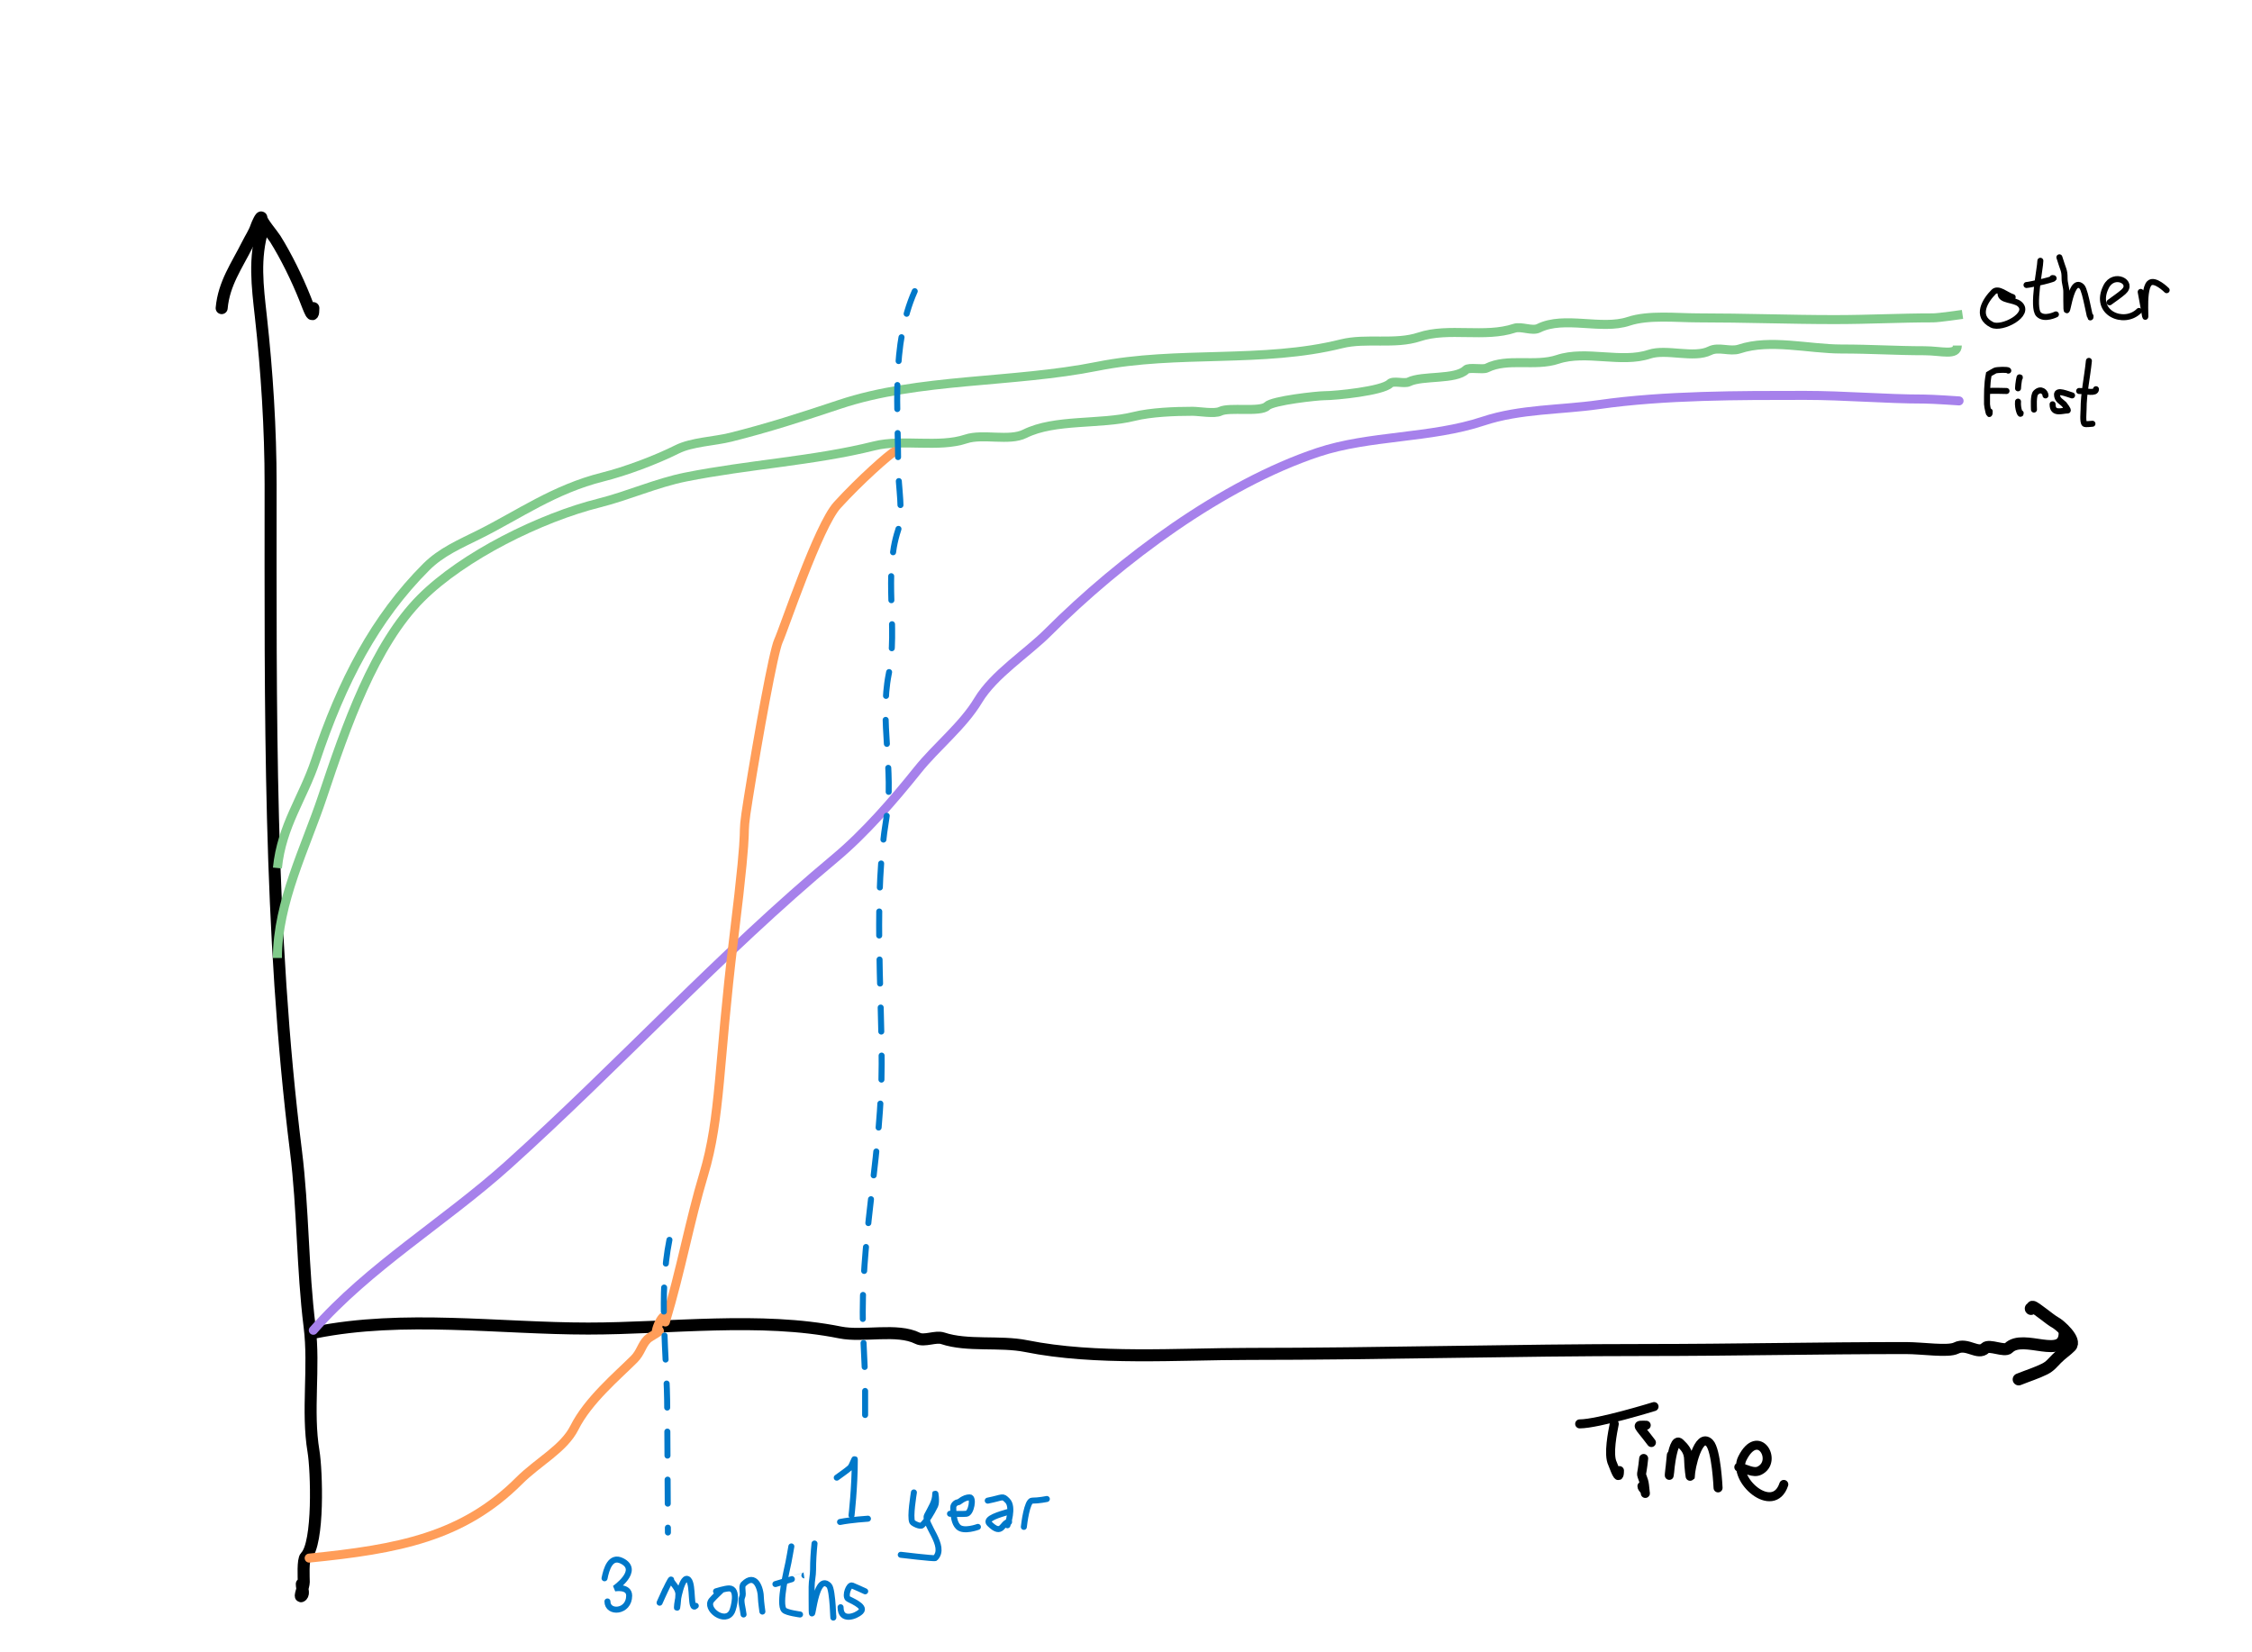
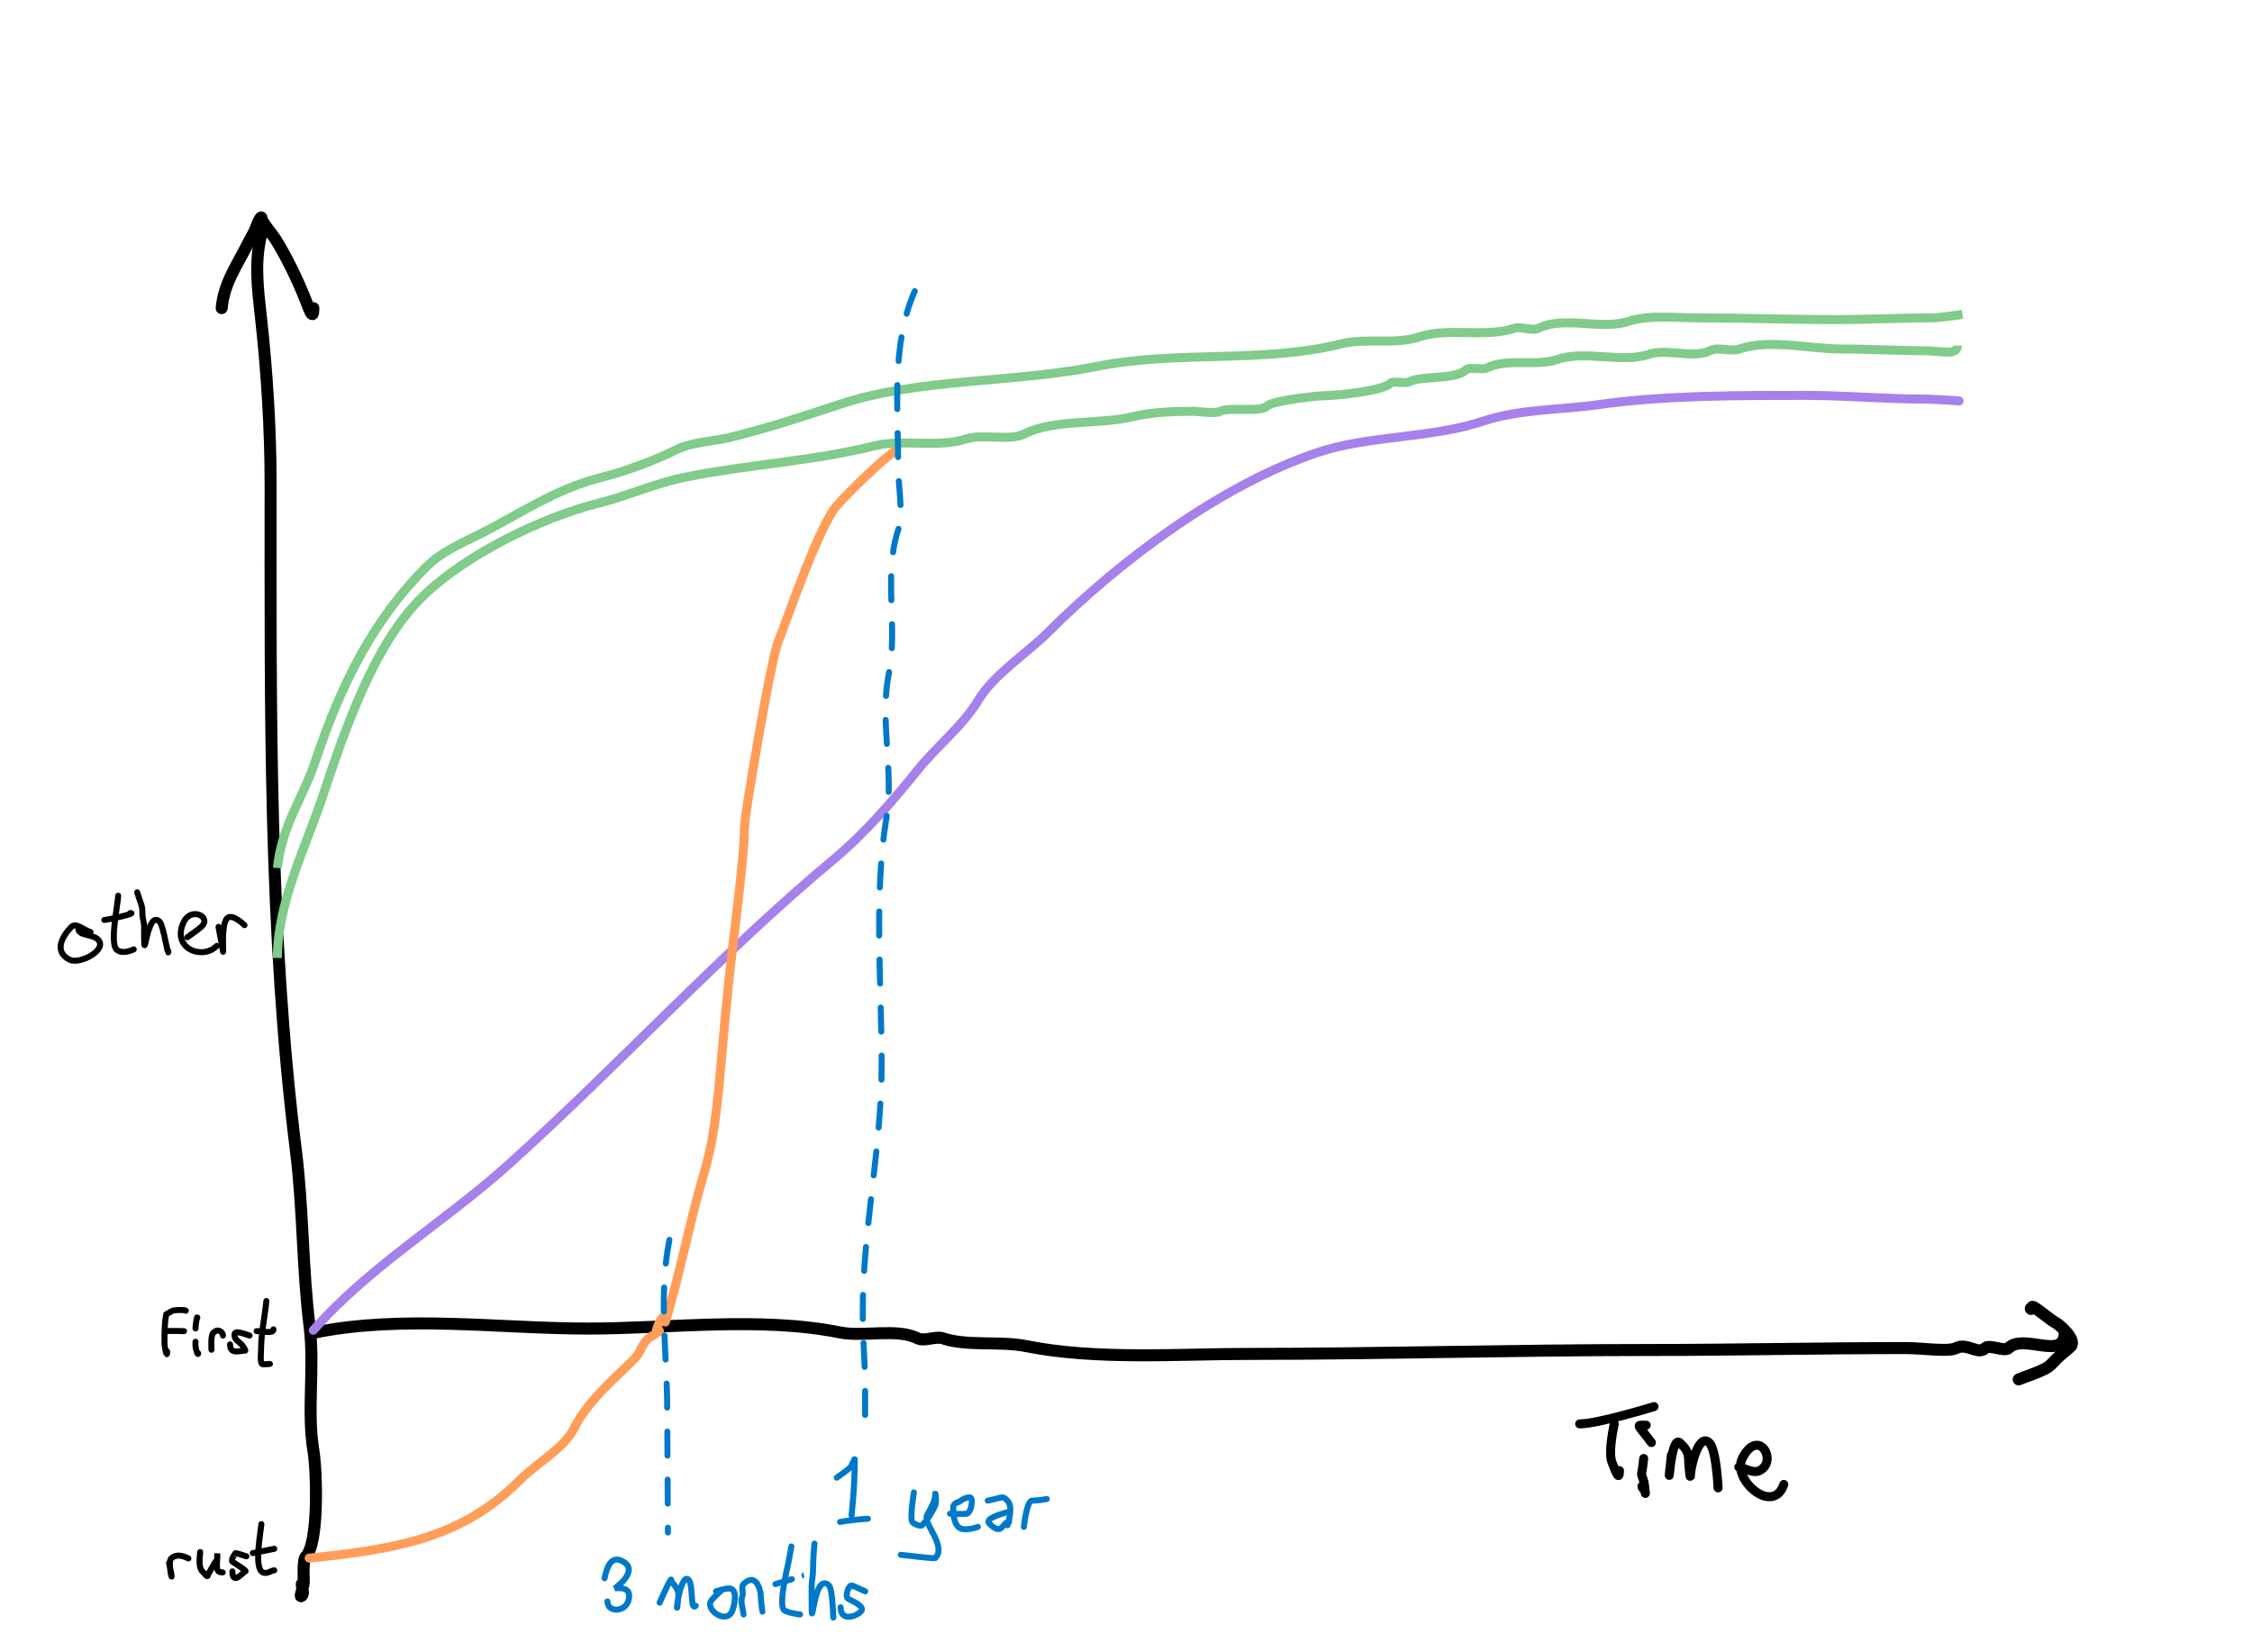
<svg xmlns="http://www.w3.org/2000/svg" xmlns:ns1="https://boxy-svg.com" viewBox="0 0 750 550" width="750px" height="550px">
  <defs>
    <ns1:export>
      <ns1:file format="svg" path="skill_time_graph.svg" />
    </ns1:export>
  </defs>
  <g>
    <path style="stroke: rgb(0, 0, 0); fill: none; stroke-width: 4px; stroke-linecap: round; stroke-linejoin: round;" d="M 73.824 102.619 C 74.574 94.365 78.841 88.551 82.466 81.302 C 83.456 79.321 84.692 77.505 85.347 75.54 C 85.701 74.478 87.075 71.54 87.075 72.66 C 87.075 73.813 90.819 78.189 91.684 79.573 C 95.311 85.376 98.931 92.794 101.478 99.162 C 103.091 103.195 104.359 107.158 104.359 102.619">
      </path>
    <path style="stroke: rgb(0, 0, 0); fill: none; stroke-width: 4px; stroke-linecap: round; stroke-linejoin: round;" d="M 104.922 443.777 C 134.333 437.857 166.213 442.478 195.909 442.478 C 222.999 442.478 253.191 438.422 279.795 443.777 C 287.464 445.32 298.769 442.284 305.608 445.725 C 307.835 446.846 311.613 444.926 313.996 445.725 C 322.166 448.466 332.985 446.56 341.744 448.323 C 365.005 453.005 392.38 450.921 415.952 450.921 C 459.432 450.921 504.271 449.622 548.237 449.622 C 576.904 449.622 605.54 448.973 634.706 448.973 C 640.357 448.973 648.786 450.33 651.483 448.973 C 655.174 447.115 658.76 451.391 661.163 448.973 C 662.453 447.674 667.616 450.272 668.907 448.973 C 673.913 443.933 687.62 453.411 687.62 443.777">
      </path>
    <path style="stroke: rgb(0, 0, 0); fill: none; stroke-width: 4px; stroke-linecap: round; stroke-linejoin: round;" d="M 87.525 76.187 C 84.561 86.066 85.744 95.226 86.876 105.412 C 88.903 123.66 90.123 142.877 90.123 161.265 C 90.123 235.441 89.428 310.274 98.566 383.378 C 100.988 402.756 100.692 422.468 103.112 441.829 C 104.821 455.503 102.151 469.833 104.411 483.394 C 105.46 489.688 106.27 514.007 101.813 518.464 C 100.804 519.473 101.164 525.483 101.164 526.907 C 101.164 528.438 99.432 532.536 100.514 531.453 C 101.355 530.612 100.514 529.1 100.514 527.556">
      </path>
    <path style="stroke: rgb(0, 0, 0); fill: none; stroke-width: 4px; stroke-linecap: round; stroke-linejoin: round;" d="M 672.297 459.41 C 675.369 458.181 678.365 457.24 680.939 455.954 C 682.794 455.026 683.592 453.876 684.971 452.497 C 686.729 450.739 688.094 449.951 689.581 448.464 C 691.771 446.273 685.855 441.128 684.395 440.398 C 682.899 439.65 677.743 435.213 676.906 435.213 C 676.778 435.213 676.33 436.375 676.33 435.789">
      </path>
  </g>
  <g transform="matrix(1, 0, 0, 1, -15.55558, -120.9879)">
    <path style="stroke: rgb(0, 0, 0); fill: none; stroke-width: 3px; stroke-linecap: round; transform-origin: 59.708px 282.559px 0px;" d="M 43.288 273.73 C 41.191 273.101 38.909 271.023 36.95 272.002 C 34.289 273.333 29.977 278.28 32.918 281.22 C 35.646 283.949 40.918 285.188 43.288 287.558 C 43.729 287.999 45.375 292.96 44.44 293.895 C 39.42 298.915 30.613 296.42 30.613 289.862" transform="matrix(0.258819, -0.965926, 0.965926, 0.258819, 0, 0)" />
    <path style="stroke: rgb(0, 0, 0); fill: none; stroke-width: 3px; stroke-linecap: round; transform-origin: 59.708px 282.559px 0px;" d="M 51.354 273.154 C 49.567 279.706 50.201 282.586 50.201 288.71 C 50.201 290.472 50.056 291.876 50.778 293.319 C 51.132 294.027 51.354 296.415 51.354 295.623 C 51.354 295.555 53.658 292.743 53.658 292.743" transform="matrix(0.258819, -0.965926, 0.965926, 0.258819, 0, 0)" />
    <path style="stroke: rgb(0, 0, 0); fill: none; stroke-width: 3px; stroke-linecap: round; transform-origin: 59.708px 282.559px 0px;" d="M 58.843 284.101 C 56.389 286.555 54.388 287.98 52.506 289.862 C 51.428 290.94 59.42 295.047 59.42 295.047" transform="matrix(0.258819, -0.965926, 0.965926, 0.258819, 0, 0)" />
    <path style="stroke: rgb(0, 0, 0); fill: none; stroke-width: 3px; stroke-linecap: round; transform-origin: 59.708px 282.559px 0px;" d="M 65.181 285.253 C 64.719 289.869 69.214 301.243 69.214 295.047" transform="matrix(0.258819, -0.965926, 0.965926, 0.258819, 0, 0)" />
    <path style="stroke: rgb(0, 0, 0); fill: none; stroke-width: 3px; stroke-linecap: round; transform-origin: 59.708px 282.559px 0px;" d="M 64.029 276.611 C 62.718 270.059 62.876 271.65 62.876 269.697" transform="matrix(0.258819, -0.965926, 0.965926, 0.258819, 0, 0)" />
    <path style="stroke: rgb(0, 0, 0); fill: none; stroke-width: 3px; stroke-linecap: round; transform-origin: 59.708px 282.559px 0px;" d="M 76.127 268.545 C 75.603 273.794 73.794 284.015 75.551 289.286 C 76.095 290.916 79.584 301.591 79.584 295.047" transform="matrix(0.258819, -0.965926, 0.965926, 0.258819, 0, 0)" />
    <path style="stroke: rgb(0, 0, 0); fill: none; stroke-width: 3px; stroke-linecap: round; transform-origin: 59.708px 282.559px 0px;" d="M 85.346 267.969 C 84.97 271.722 82.886 283.215 84.769 286.981 C 85.176 287.795 88.802 300.636 88.802 293.895" transform="matrix(0.258819, -0.965926, 0.965926, 0.258819, 0, 0)" />
  </g>
  <g>
    <path style="stroke: rgb(0, 0, 0); fill: none; stroke-width: 3px; stroke-linecap: round;" d="M 526.088 474.224 C 532.206 474.224 550.861 468.463 550.861 468.463" />
    <path style="stroke: rgb(0, 0, 0); fill: none; stroke-width: 3px; stroke-linecap: round;" d="M 537.61 474.224 C 537.092 476.818 535.507 484.42 537.034 487.475 C 537.461 488.328 539.339 494.311 539.339 489.78" />
    <path style="stroke: rgb(0, 0, 0); fill: none; stroke-width: 3px; stroke-linecap: round;" d="M 547.405 485.747 C 546.727 492.522 546.254 489.784 547.405 493.236 C 547.834 494.525 547.981 498.627 547.981 497.269 C 547.981 496.299 546.829 495.78 546.829 494.965" />
    <path style="stroke: rgb(0, 0, 0); fill: none; stroke-width: 3px; stroke-linecap: round;" d="M 549.981 480.436 C 545.229 474.099 544.583 474.675 548.253 474.675" />
    <path style="stroke: rgb(0, 0, 0); fill: none; stroke-width: 3px; stroke-linecap: round;" d="M 556.623 484.594 C 556.431 486.515 556.221 488.434 556.047 490.356 C 555.554 495.774 556.669 477.727 559.503 480.561 C 560.865 481.923 562.384 483.211 562.384 486.323 C 562.384 488.062 562.96 493.247 562.96 491.508 C 562.96 488.986 565.633 476.897 569.298 480.561 C 571.624 482.887 572.178 495.541 572.178 495.541" />
    <path style="stroke: rgb(0, 0, 0); fill: none; stroke-width: 3px; stroke-linecap: round;" d="M 579.092 488.627 C 581.383 489.085 583.916 490.824 586.006 489.78 C 592.269 486.648 585.566 475.104 580.244 485.747 C 576.705 492.825 590.582 504.858 594.071 494.389" />
  </g>
  <g>
    <path style="stroke-width: 3px; stroke-linecap: round; stroke: rgb(166, 129, 235); fill: none;" d="M 104.344 443.049 C 122.831 421.921 148.227 406.857 169.186 387.994 C 206.033 354.832 240.07 317.506 278.072 285.837 C 288.005 277.56 297.707 266.34 305.6 256.474 C 311.8 248.724 320.669 241.759 325.787 233.229 C 330.953 224.619 342.043 217.584 349.032 210.595 C 373.287 186.34 407.201 161.231 438.955 150.647 C 456.045 144.95 476.574 146.059 494.01 140.248 C 506.201 136.184 519.835 136.558 532.548 134.742 C 554.354 131.627 579.368 131.683 601.061 131.683 C 614.371 131.683 627.852 132.907 640.822 132.907 C 643.59 132.907 652.445 133.519 652.445 133.519" />
-     <g>
+     <g transform="matrix(1, 0, 0, 1, -606.9672, 313.1147)">
      <path style="stroke: rgb(0, 0, 0); fill: none; stroke-width: 2px; stroke-linecap: round;" d="M 668.836 123.432 C 668.836 123.012 664.961 123.157 664.411 123.432 C 663.897 123.689 662.346 124.612 662.346 124.612 C 661.671 127.986 661.756 131.219 661.756 134.642 C 661.756 135.259 662.641 139.785 662.641 137.002" />
      <path style="stroke: rgb(0, 0, 0); fill: none; stroke-width: 2px; stroke-linecap: round;" d="M 662.051 130.217 C 663.444 130.078 668.246 130.217 668.246 130.217" />
      <path style="stroke: rgb(0, 0, 0); fill: none; stroke-width: 2px; stroke-linecap: round;" d="M 672.081 133.757 C 671.853 136.032 672.966 138.63 672.966 137.592" />
      <path style="stroke: rgb(0, 0, 0); fill: none; stroke-width: 2px; stroke-linecap: round;" d="M 672.081 129.332 C 672.081 128.136 672.671 124.596 672.671 125.792" />
      <path style="stroke: rgb(0, 0, 0); fill: none; stroke-width: 2px; stroke-linecap: round;" d="M 677.391 136.412 C 677.391 135.619 677.089 131.7 677.981 130.807 C 679.75 129.038 681.226 130.693 681.226 131.692" />
      <path style="stroke: rgb(0, 0, 0); fill: none; stroke-width: 2px; stroke-linecap: round;" d="M 690.076 131.692 C 688.472 131.211 685.061 129.723 685.061 131.397 C 685.061 133.201 686.511 133.732 687.421 134.642 C 687.551 134.772 688.978 136.707 688.601 136.707 C 686.749 136.707 683.586 138.127 683.586 134.642" />
      <path style="stroke: rgb(0, 0, 0); fill: none; stroke-width: 2px; stroke-linecap: round;" d="M 692.436 130.217 C 694.724 130.217 698.041 131.206 698.041 129.627" />
      <path style="stroke: rgb(0, 0, 0); fill: none; stroke-width: 2px; stroke-linecap: round;" d="M 695.681 120.187 C 695.13 125.695 693.911 130.872 693.911 136.412 C 693.911 137.364 693.558 140.484 694.206 141.132 C 694.509 141.435 696.428 141.132 696.861 141.132" />
    </g>
  </g>
  <path style="fill: none; stroke-width: 2px; stroke-linecap: round; stroke-dasharray: 10px; stroke: rgb(0, 120, 201); visibility: hidden;" d="M 401.798 127.76 C 399.976 136.867 401.946 146.582 401.222 155.993 C 399.095 183.645 397.436 211.3 395.46 238.963 C 392.552 279.672 387.393 320.91 387.393 361.689 C 387.393 380.508 385.665 398.751 385.665 417.578 C 385.665 424.134 384.004 434.999 386.817 440.625 C 388.868 444.727 389.122 459.567 389.122 463.096 C 389.122 466.189 389.122 468.22 389.122 471.163 C 389.122 472.521 389.698 476.554 389.698 475.196 C 389.698 474.264 389.698 472.996 389.698 471.163">
    </path>
  <g style="visibility: hidden;">
    <path style="fill: none; stroke-linecap: round; stroke-width: 2px; stroke: rgb(0, 120, 201);" d="M 344.18 491.329 C 347.937 487.572 347.297 486.379 348.789 487.872 C 352.799 491.882 344.208 494.786 345.332 494.786 C 347.636 494.786 351.148 501.124 351.094 501.124 C 348.191 501.124 344.18 506.514 344.18 499.396" />
    <path style="fill: none; stroke-linecap: round; stroke-width: 2px; stroke: rgb(0, 120, 201);" d="M 359.161 493.634 C 361.863 493.364 369.943 492.482 367.227 492.482" />
    <path style="fill: none; stroke-linecap: round; stroke-width: 2px; stroke: rgb(0, 120, 201);" d="M 363.77 484.991 C 363.712 485.633 361.676 499.607 363.194 501.124 C 363.855 501.785 368.38 506.73 368.38 502.277" />
    <path style="fill: none; stroke-linecap: round; stroke-width: 2px; stroke: rgb(0, 120, 201);" d="M 377.022 498.243 C 375.678 499.588 372.989 500.375 372.989 502.277 C 372.989 511.142 387.001 498.82 374.717 498.82" />
    <path style="fill: none; stroke-linecap: round; stroke-width: 2px; stroke: rgb(0, 120, 201);" d="M 403.526 490.177 C 403.526 490.177 396.612 489.601 396.612 489.601 C 395.391 492.348 390.453 495.541 392.579 497.667 C 393.766 498.854 397.225 499.702 398.917 500.548 C 399.378 500.779 401.196 505.158 400.646 505.158 C 398.262 505.158 393.731 507.348 393.731 502.277" />
    <path style="fill: none; stroke-linecap: round; stroke-width: 2px; stroke: rgb(0, 120, 201);" d="M 415.05 498.243 C 414.677 501.978 413.745 504.429 416.202 506.886 C 416.586 507.27 419.615 510.388 420.236 509.767 C 421.936 508.066 421.388 505.082 421.388 502.277 C 421.388 501.108 420.812 497.651 420.812 498.82 C 420.812 503.091 422.055 513.133 419.66 515.529 C 416.247 518.941 412.169 518.479 412.169 512.072" />
    <path style="fill: none; stroke-linecap: round; stroke-width: 2px; stroke: rgb(0, 120, 201);" d="M 425.421 505.158 C 427.342 505.158 429.272 505.349 431.183 505.158 C 433.855 504.89 425.997 497.09 425.997 501.7 C 425.997 505.849 425.529 508.723 427.726 510.919 C 428.936 512.13 432.912 509.862 432.912 509.191" />
    <path style="fill: none; stroke-linecap: round; stroke-width: 2px; stroke: rgb(0, 120, 201);" d="M 440.402 505.158 C 431.821 513.738 441.554 509.191 441.554 509.191" />
    <path style="fill: none; stroke-linecap: round; stroke-width: 2px; stroke: rgb(0, 120, 201);" d="M 434.064 500.548 C 438.745 500.548 440.066 499.876 441.554 502.853 C 441.618 502.98 442.707 514.79 442.707 510.343" />
    <path style="fill: none; stroke-linecap: round; stroke-width: 2px; stroke: rgb(0, 120, 201);" d="M 447.892 508.038 C 448.187 505.093 447.839 498.82 451.349 498.82 C 454.637 498.82 455.383 502.802 455.383 501.7" />
    <path style="fill: none; stroke-linecap: round; stroke-width: 2px; stroke: rgb(0, 120, 201);" d="M 465.754 502.277 C 463.833 501.893 461.941 501.319 459.992 501.124 C 457.258 500.851 465.622 507.594 465.178 508.038 C 462.82 510.396 458.264 515.119 458.264 507.462" />
  </g>
  <g style="">
    <path style="fill: none; stroke-width: 3px; stroke: rgb(129, 203, 139);" d="M 92.39 319.052 C 92.39 300.592 101.828 282.094 107.37 265.467 C 115.279 241.741 124.69 214.729 140.212 199.206 C 154.346 185.073 180.083 172.385 199.559 167.516 C 209.18 165.111 218.546 160.838 228.368 158.874 C 249.219 154.703 271.054 153.532 291.171 148.502 C 300.615 146.142 312.591 149.237 321.709 146.198 C 327.331 144.324 336.134 147.052 341.299 144.469 C 351.276 139.481 366.508 141.48 377.598 138.707 C 383.3 137.282 391.362 136.979 397.189 136.979 C 399.286 136.979 404.537 137.914 406.407 136.979 C 409.383 135.491 419.803 137.411 421.964 135.25 C 423.823 133.392 438.793 131.793 440.978 131.793 C 444.892 131.793 460.418 130.215 462.873 127.76 C 464.002 126.63 467.713 127.933 469.211 127.184 C 473.638 124.97 484.789 126.586 488.225 123.151 C 489.192 122.184 493.809 123.239 495.139 122.574 C 502.09 119.099 511.195 122.216 518.762 119.693 C 528.174 116.556 539.989 121.069 549.3 117.965 C 554.977 116.072 564.154 119.469 569.466 116.813 C 572.368 115.362 576.178 117.264 579.261 116.236 C 589.516 112.818 602.412 116.236 613.256 116.236 C 623.37 116.236 631.47 116.813 640.912 116.813 C 646.522 116.813 651.86 118.615 651.86 115.084" />
    <path style="fill: none; stroke-width: 3px; stroke: rgb(129, 203, 139);" d="M 92.39 289.09 C 93.805 274.936 100.917 265.814 105.066 253.367 C 113.905 226.849 124.957 205.82 141.941 188.835 C 146.971 183.805 153.144 181.217 159.803 177.888 C 172.747 171.415 184.637 162.892 200.711 158.874 C 208.362 156.961 218.31 153.243 225.487 149.655 C 230.392 147.202 237.912 146.981 243.349 145.622 C 255.71 142.531 266.834 138.946 279.648 134.674 C 306.034 125.878 337.274 127.643 365.499 121.998 C 392.145 116.669 420.58 121.048 446.74 114.508 C 454.942 112.457 464.633 114.882 472.668 112.203 C 482.403 108.958 494.556 112.59 504.358 109.322 C 506.65 108.558 510.282 110.393 512.424 109.322 C 520.901 105.084 533.407 110.011 542.386 107.018 C 549.015 104.808 558.365 105.865 565.433 105.865 C 581.1 105.865 596.121 106.441 610.951 106.441 C 622.496 106.441 632.698 105.865 643.793 105.865 C 645.651 105.865 653.588 104.713 653.588 104.713" />
  </g>
-   <g style="">
+   <g style="" transform="matrix(1, 0, 0, 1, -640.1639, 211.4754)">
    <path style="stroke: rgb(0, 0, 0); fill: none; stroke-width: 2px; stroke-linecap: round;" d="M 670.298 98.951 C 668.2 98.322 665.508 95.674 663.96 97.222 C 661.257 99.925 657.705 105.331 663.383 108.17 C 666.762 109.859 676.503 104.669 672.602 101.256 C 670.791 99.671 666.264 100.205 666.264 97.799" />
    <path style="stroke: rgb(0, 0, 0); fill: none; stroke-width: 2px; stroke-linecap: round;" d="M 674.907 94.918 C 675.958 94.918 686.058 92.613 683.55 92.613" />
    <path style="stroke: rgb(0, 0, 0); fill: none; stroke-width: 2px; stroke-linecap: round;" d="M 679.516 86.851 C 679.516 89.179 676.675 102.447 678.94 104.713 C 680.864 106.637 684.702 104.713 684.702 104.713" />
    <path style="stroke: rgb(0, 0, 0); fill: none; stroke-width: 2px; stroke-linecap: round;" d="M 685.854 85.699 C 687.152 90.024 687.583 89.862 687.583 92.613 C 687.583 94.466 688.159 95.44 688.159 97.222 C 688.159 98.183 688.159 99.143 688.159 100.103 C 688.159 110.786 689.049 91.199 693.345 95.494 C 694.635 96.784 696.226 108.026 696.226 105.289" />
    <path style="stroke: rgb(0, 0, 0); fill: none; stroke-width: 2px; stroke-linecap: round;" d="M 702.564 100.68 C 704.1 99.527 705.728 98.487 707.173 97.222 C 710.863 93.994 703.946 90.425 701.411 95.494 C 697.036 104.244 707.411 108.508 712.359 103.56" />
    <path style="stroke: rgb(0, 0, 0); fill: none; stroke-width: 2px; stroke-linecap: round;" d="M 712.935 97.222 C 713.319 99.335 713.734 101.442 714.087 103.56 C 715.248 110.526 713.265 96.892 715.816 94.342 C 717.539 92.618 721.578 96.646 721.578 96.646" />
  </g>
  <path style="fill: none; stroke-width: 2px; stroke-linecap: round; stroke-dasharray: 10px; stroke: rgb(0, 120, 201); visibility: hidden;" d="M 110.827 192.292 C 110.827 234.422 111.98 276.833 111.98 319.052 C 111.98 329.039 111.98 339.026 111.98 349.013 C 111.98 353.542 110.695 358.412 111.98 362.265 C 113.305 366.241 110.435 372.611 111.98 377.246 C 113.179 380.845 110.297 386.557 111.98 389.922 C 116.844 399.651 111.082 414.631 116.013 424.492 C 117.822 428.111 115.276 434.703 117.741 437.168 C 119.289 438.716 118.48 444.407 119.47 446.387 C 123.114 453.674 121.775 465.364 121.775 474.044 C 121.775 477.039 122.373 482.664 120.622 484.415 C 117.971 487.066 121.775 498.82 121.775 498.82">
    </path>
  <g style="visibility: hidden;">
    <path style="fill: none; stroke-width: 2px; stroke-linecap: round; stroke: rgb(0, 120, 201);" d="M 112.556 517.257 C 113.324 515.529 114.158 513.828 114.861 512.072 C 117.949 504.35 115.437 523.595 115.437 523.595" />
    <path style="fill: none; stroke-width: 2px; stroke-linecap: round; stroke: rgb(0, 120, 201);" d="M 112.556 526.476 C 115.19 525.686 120.622 524.748 120.622 524.748" />
    <path style="fill: none; stroke-width: 2px; stroke-linecap: round; stroke: rgb(0, 120, 201);" d="M 131.57 518.986 C 131.112 521.277 128.765 527.552 130.417 525.9 C 131.586 524.732 133.298 520.215 133.298 521.867 C 133.298 524.588 136.147 527.085 138.484 524.748 C 141.674 521.558 138.73 518.41 137.908 518.41" />
    <path style="fill: none; stroke-width: 2px; stroke-linecap: round; stroke: rgb(0, 120, 201);" d="M 143.093 520.714 C 155.489 523.194 147.312 510.272 143.67 523.019 C 143.069 525.122 151.736 527.249 151.736 524.748" />
    <path style="fill: none; stroke-width: 2px; stroke-linecap: round; stroke: rgb(0, 120, 201);" d="M 154.041 521.291 C 162.183 515.184 156.955 514.92 153.465 518.41 C 149.412 522.462 161.531 527.219 161.531 523.019" />
    <path style="fill: none; stroke-width: 2px; stroke-linecap: round; stroke: rgb(0, 120, 201);" d="M 164.412 504.581 C 164.412 510.892 164.988 525.324 164.988 525.324" />
    <path style="fill: none; stroke-width: 2px; stroke-linecap: round; stroke: rgb(0, 120, 201);" d="M 169.021 517.833 C 160.508 526.347 163.225 520.103 166.717 523.595 C 167.621 524.5 168.361 525.324 170.174 525.324" />
    <path style="fill: none; stroke-width: 2px; stroke-linecap: round; stroke: rgb(0, 120, 201);" d="M 179.393 520.138 C 183.759 520.575 192.645 520.714 192.645 520.714" />
    <path style="fill: none; stroke-width: 2px; stroke-linecap: round; stroke: rgb(0, 120, 201);" d="M 209.354 518.41 C 204.894 517.518 197.807 519.538 203.016 524.748 C 204.46 526.192 209.354 524.172 209.354 524.172" />
    <path style="fill: none; stroke-width: 2px; stroke-linecap: round; stroke: rgb(0, 120, 201);" d="M 219.149 523.019 C 217.259 523.859 214.85 523.861 213.387 525.324 C 209.63 529.081 218.573 531.609 218.573 531.086 C 218.573 529.797 220.301 527.629 220.301 527.629" />
    <path style="fill: none; stroke-width: 2px; stroke-linecap: round; stroke: rgb(0, 120, 201);" d="M 215.692 518.41 C 217.654 519.282 221.454 519.143 221.454 521.291 C 221.454 524.82 221.454 527.629 221.454 527.629" />
    <path style="fill: none; stroke-width: 2px; stroke-linecap: round; stroke: rgb(0, 120, 201);" d="M 226.063 521.867 C 225.871 523.787 225.662 525.706 225.487 527.629 C 224.987 533.126 225.406 516.6 228.368 519.562 C 230.661 521.855 230.167 522.007 231.825 525.324 C 231.963 525.6 231.728 530.509 231.825 530.509 C 232.871 530.509 232.401 528.781 232.401 528.781" />
    <path style="fill: none; stroke-width: 2px; stroke-linecap: round; stroke: rgb(0, 120, 201);" d="M 249.687 530.509 C 249.302 528.589 248.885 526.675 248.534 524.748 C 247.586 519.532 250.428 519.728 252.567 521.867 C 253.024 522.324 253.144 527.629 253.144 527.629 C 253.144 527.629 255.448 520.186 255.448 520.714 C 255.448 521.079 258.062 523.328 258.329 523.595 C 259.227 524.493 258.905 529.865 258.905 529.933 C 258.905 530.509 258.905 532.238 258.905 531.662 C 258.905 531.44 258.905 529.933 258.905 529.933" />
    <path style="fill: none; stroke-width: 2px; stroke-linecap: round; stroke: rgb(0, 120, 201);" d="M 266.972 521.867 C 265.435 523.019 262.363 523.403 262.363 525.324 C 262.363 529.29 265.872 532.761 268.7 529.933 C 268.727 529.906 270.188 524.051 269.277 523.595 C 267.809 522.861 264.667 521.867 264.667 521.867" />
    <path style="fill: none; stroke-width: 2px; stroke-linecap: round; stroke: rgb(0, 120, 201);" d="M 278.496 523.019 C 276.767 523.787 274.963 524.405 273.31 525.324 C 272.134 525.977 276.305 533.853 279.648 530.509 C 282.01 528.147 279.914 516.637 278.496 513.8 C 278.431 513.671 275.325 506.596 277.343 508.615" />
    <path style="fill: none; stroke-width: 2px; stroke-linecap: round; stroke: rgb(0, 120, 201);" d="M 284.833 521.867 C 284.798 522.218 283.592 530.509 285.986 530.509 C 287.201 530.509 289.443 532.876 289.443 531.662 C 289.443 530.746 287.714 530.111 287.714 528.781" />
    <path style="fill: none; stroke-width: 2px; stroke-linecap: round; stroke: rgb(0, 120, 201);" d="M 285.634 515.161 C 285.028 513.798 283.342 510.759 284.834 510.759" />
    <path style="fill: none; stroke-width: 2px; stroke-linecap: round; stroke: rgb(0, 120, 201);" d="M 300.964 511.81 C 299.088 512.643 297.131 513.314 295.337 514.31 C 295.088 514.449 296.332 522.808 296.587 523.063 C 298.655 525.131 294.287 531.816 297.212 531.816 C 298.072 531.816 297.446 529.315 296.587 529.315" />
    <path style="fill: none; stroke-width: 2px; stroke-linecap: round; stroke: rgb(0, 120, 201);" d="M 292.211 525.564 C 292.764 525.318 301.589 521.813 301.589 521.813 C 301.852 522.999 302.479 528.33 303.464 529.315 C 303.738 529.589 307.841 532.52 307.841 531.191 C 307.841 530.266 309.162 528.62 309.716 528.065 C 309.795 527.986 309.312 522.033 310.341 523.063 C 311.302 524.024 310.341 530.446 310.341 531.816 C 310.341 533.9 312.425 538.068 310.341 538.068 C 307.05 538.068 302.214 540.208 302.214 535.567" />
  </g>
  <path style="fill: none; stroke-width: 2px; stroke-linecap: round; stroke-dasharray: 10px; stroke: rgb(0, 120, 201); visibility: hidden;" d="M 154.617 153.112 C 152.297 176.312 150.584 199.415 150.584 222.83 C 150.584 229.711 147.929 242.297 150.584 247.605 C 154.24 254.918 148.715 268.94 150.584 276.414 C 152.712 284.929 150.456 292.806 151.736 301.766 C 154.12 318.455 154.617 337.017 154.617 353.622 C 154.617 376.19 154.617 400.217 154.617 421.612 C 154.617 429.301 155.769 434.869 155.769 443.506 C 155.769 445.521 156.319 461.84 156.319 460.21">
    </path>
  <g transform="matrix(1, 0, 0, 1, 8.140557, 3.618026)" style="visibility: hidden;">
    <path style="fill: none; stroke-width: 2px; stroke-linecap: round; stroke: rgb(0, 120, 201);" d="M 139.038 472.422 C 140.705 470.964 142.473 469.612 144.04 468.046 C 144.629 467.457 144.04 464.712 144.04 465.545 C 144.04 469.653 144.04 473.219 144.04 476.799 C 144.04 478.674 144.04 484.301 144.04 482.426 C 144.04 481.8 144.04 480.55 144.04 480.55" />
    <path style="fill: none; stroke-width: 2px; stroke-linecap: round; stroke: rgb(0, 120, 201);" d="M 140.288 483.051 C 142.416 483.051 149.666 483.676 149.666 483.676" />
    <path style="fill: none; stroke-width: 2px; stroke-linecap: round; stroke: rgb(0, 120, 201);" d="M 156.544 484.926 C 156.223 483.325 154.042 472.422 157.169 472.422 C 159.803 472.422 160.92 475.406 160.92 477.424 C 160.92 478.898 161.545 483.274 161.545 481.8 C 161.545 479.941 161.617 471.797 162.796 471.797 C 167.12 471.797 167.172 489.469 167.172 483.676" />
    <path style="fill: none; stroke-width: 2px; stroke-linecap: round; stroke: rgb(0, 120, 201);" d="M 176.55 474.923 C 174.466 475.132 172.352 475.138 170.298 475.548 C 168.669 475.874 171.398 488.828 175.299 484.926 C 175.967 484.258 180.115 479.739 177.8 477.424 C 176.541 476.165 172.799 475.548 172.799 475.548" />
    <path style="fill: none; stroke-width: 2px; stroke-linecap: round; stroke: rgb(0, 120, 201);" d="M 183.427 477.424 C 183.01 479.508 182.557 481.585 182.177 483.676 C 180.207 494.508 183.297 472.917 186.553 476.174 C 188.794 478.414 187.587 481.367 189.054 484.301 C 189.613 485.419 189.054 489.303 189.054 488.052 C 189.054 487.48 189.679 485.551 189.679 485.551" />
    <path style="fill: none; stroke-width: 2px; stroke-linecap: round; stroke: rgb(0, 120, 201);" d="M 190.304 475.548 C 193.354 474.938 201.558 473.98 201.558 472.422" />
    <path style="fill: none; stroke-width: 2px; stroke-linecap: round; stroke: rgb(0, 120, 201);" d="M 195.306 461.794 C 195.306 465.388 193.059 482.054 195.931 484.926 C 198.621 487.617 201.558 483.051 201.558 483.051" />
    <path style="fill: none; stroke-width: 2px; stroke-linecap: round; stroke: rgb(0, 120, 201);" d="M 202.808 459.918 C 204.56 465.76 205.309 470.811 205.309 476.799 C 205.309 478.846 205.934 480.42 205.934 482.426 C 205.934 483.467 205.934 486.593 205.934 485.551 C 205.934 484.545 209.433 475.921 210.936 477.424 C 213.53 480.019 215.312 492.03 215.312 488.052" />
    <path style="fill: none; stroke-width: 2px; stroke-linecap: round; stroke: rgb(0, 120, 201);" d="M 220.939 478.049 C 222.49 478.049 234.693 479.086 234.693 477.424" />
    <path style="fill: none; stroke-width: 2px; stroke-linecap: round; stroke: rgb(0, 120, 201);" d="M 254.699 474.923 C 253.032 476.174 249.698 476.59 249.698 478.674 C 249.698 483.958 257.825 481.175 257.825 481.175" />
    <path style="fill: none; stroke-width: 2px; stroke-linecap: round; stroke: rgb(0, 120, 201);" d="M 265.327 478.049 C 254.787 485.954 267.203 484.753 267.203 481.175" />
    <path style="fill: none; stroke-width: 2px; stroke-linecap: round; stroke: rgb(0, 120, 201);" d="M 260.326 473.048 C 268.823 474.747 265.358 474.329 268.453 477.424 C 269.298 478.268 267.38 483.676 267.828 483.676 C 268.767 483.676 269.079 482.426 269.079 482.426" />
    <path style="fill: none; stroke-width: 2px; stroke-linecap: round; stroke: rgb(0, 120, 201);" d="M 272.83 478.674 C 272.83 497.281 271.274 468.366 277.206 474.298 C 278.733 475.825 279.082 478.07 279.082 481.175 C 279.082 482.634 279.082 487.01 279.082 485.551 C 279.082 485.282 278.457 483.676 278.457 483.676" />
    <path style="fill: none; stroke-width: 2px; stroke-linecap: round; stroke: rgb(0, 120, 201);" d="M 295.337 478.674 C 295.834 481.16 294.794 484.384 296.587 486.177 C 298.517 488.106 300.348 480.54 300.964 479.925 C 301.614 479.274 302.69 484.777 302.839 484.926 C 304.326 486.413 306.127 484.764 307.216 483.676 C 308.368 482.524 306.225 475.548 305.965 475.548 C 304.823 475.548 305.965 476.799 305.965 476.799" />
    <path style="fill: none; stroke-width: 2px; stroke-linecap: round; stroke: rgb(0, 120, 201);" d="M 312.217 479.925 C 311.989 482.206 312.217 489.094 312.217 486.802 C 312.217 484.811 312.08 477.424 312.842 477.424 C 314.569 477.424 317.844 479.925 317.844 479.925" />
    <path style="fill: none; stroke-width: 2px; stroke-linecap: round; stroke: rgb(0, 120, 201);" d="M 322.22 479.3 C 322.977 486.866 322.22 489.153 322.22 484.301" />
    <path style="fill: none; stroke-width: 2px; stroke-linecap: round; stroke: rgb(0, 120, 201);" d="M 320.97 472.422 C 319.137 463.258 321.595 466.17 321.595 466.17" />
    <path style="fill: none; stroke-width: 2px; stroke-linecap: round; stroke: rgb(0, 120, 201);" d="M 327.847 475.548 C 331.841 473.773 336.919 473.992 335.349 472.422" />
    <path style="fill: none; stroke-width: 2px; stroke-linecap: round; stroke: rgb(0, 120, 201);" d="M 330.348 460.544 C 330.792 464.982 330.386 488.639 337.225 481.8" />
    <path style="fill: none; stroke-width: 2px; stroke-linecap: round; stroke: rgb(0, 120, 201);" d="M 341.601 480.55 C 343.685 479.925 345.833 479.482 347.853 478.674 C 353.961 476.231 342.852 468.851 342.852 474.298 C 342.852 480.02 344.814 481.888 347.228 484.301 C 349.364 486.437 353.48 482.426 353.48 482.426" />
  </g>
  <path style="fill: none; stroke-width: 3px; stroke: rgb(255, 157, 89); stroke-linecap: round;" d="M 102.964 518.927 C 132.643 515.959 154.154 511.903 172.892 493.164 C 179.178 486.877 187.783 482.521 191.294 475.498 C 195.842 466.402 205.619 458.228 211.169 452.679 C 213.429 450.418 213.696 447.943 215.585 446.054 C 216.696 444.943 220.837 443.11 219.266 443.11 C 218.919 443.11 218.53 444.193 218.53 443.846 C 218.53 442.478 219.768 439.662 220.738 438.693">
    </path>
  <path style="fill: none; stroke-width: 3px; stroke-linecap: round; stroke: rgb(255, 157, 89);" d="M 221.592 440.289 C 226.897 422.608 229.675 406.709 234.391 391.038 C 240.038 372.271 239.292 353.942 244.28 313.172 C 250.204 264.753 246.231 284.468 249.254 265.58 C 252.547 245.003 257.585 217.025 259.263 213.4 C 261.055 209.528 272.505 175.172 278.834 168.228 C 286.419 159.906 296.166 151.281 297.893 150.417">
    </path>
+   <path style="fill: none; stroke-linecap: round; stroke: rgb(255, 157, 89); stroke-width: 3px; visibility: hidden;" d="M 298.348 149.975 C 312.045 137.99 326.856 130.255 343.168 122.099 C 354.11 116.628 366.653 108.805 379.243 104.608 C 387.592 101.825 395.344 95.254 403.839 93.13 C 417.198 89.79 435.928 85.011 448.112 78.919 C 455.596 75.177 498.504 63.595 505.185 69.319 C 515.807 78.419 503.263 410.719 518.813 408.127 C 536.27 405.218 514.515 68.116 531.728 64.673 C 541.196 62.779 595.653 54.869 604.982 54.869 C 612.875 54.869 625.579 53.042 631.765 49.95 C 632.529 49.567 641.057 48.652 641.057 48.31">
+     </path>
+   <g transform="matrix(1, 0, 0, 1, -597.541, 475)">
+     <path style="stroke: rgb(0, 0, 0); fill: none; stroke-width: 2px; stroke-linecap: round;" d="M 653.846 45.481 C 654.084 46.673 654.344 47.86 654.561 49.056 C 655.234 52.76 653.269 45.343 654.561 44.051 C 656.708 41.903 660.281 44.051 660.281 44.051" />
+     <path style="stroke: rgb(0, 0, 0); fill: none; stroke-width: 2px; stroke-linecap: round;" d="M 664.214 41.906 C 663.972 44.328 663.665 47.077 664.929 48.341 C 665.469 48.881 666.717 50.534 666.717 49.771 C 666.717 49.444 669.332 45.011 669.577 44.766 C 669.626 44.717 669.934 42.214 669.934 42.263 C 669.934 46.638 668.988 48.699 671.722 48.699" />
+     <path style="stroke: rgb(0, 0, 0); fill: none; stroke-width: 2px; stroke-linecap: round;" d="M 679.587 43.336 C 678.396 42.978 677.232 42.507 676.012 42.263 C 675.978 42.256 674.269 44.452 674.94 45.123 C 675.061 45.245 680.149 48.341 679.23 48.341 C 678.764 48.341 674.94 53.334 674.94 48.341" />
+     <path style="stroke: rgb(0, 0, 0); fill: none; stroke-width: 2px; stroke-linecap: round;" d="M 681.733 42.263 C 684.116 41.787 688.883 40.833 688.883 40.833" />
+     <path style="stroke: rgb(0, 0, 0); fill: none; stroke-width: 2px; stroke-linecap: round;" d="M 684.593 32.61 C 684.327 35.537 682.311 46.059 684.593 48.341 C 685.969 49.717 688.023 47.984 688.883 47.984" />
+   </g>
  <path style="fill: none; stroke: rgb(0, 120, 201); stroke-width: 2px; stroke-linecap: round; stroke-dasharray: 8px;" d="M 222.946 412.93 C 219.211 431.603 222.21 450.921 222.21 469.609 C 222.21 473.385 222.439 510.398 222.439 510.398">
    </path>
  <g>
    <path style="fill: none; stroke: rgb(0, 120, 201); stroke-width: 2px; stroke-linecap: round;" d="M 201.338 525.648 C 201.939 522.642 203.278 517.938 207.125 519.861 C 213.427 523.012 204.714 529.024 204.714 529.024 C 204.714 529.024 209.536 528.146 209.536 531.435 C 209.536 537.056 202.302 537.482 202.302 533.364" />
    <path style="fill: none; stroke: rgb(0, 120, 201); stroke-width: 2px; stroke-linecap: round;" d="M 221.592 529.506 C 216.332 541.342 223.521 524.777 223.521 526.13 C 223.521 527.156 225.933 528.758 225.933 530.953 C 225.933 532.409 225.45 536.749 225.45 535.293 C 225.45 533.594 227.217 524.039 229.309 526.13 C 231.009 527.831 229.776 536.755 231.72 534.811" />
    <path style="fill: none; stroke: rgb(0, 120, 201); stroke-width: 2px; stroke-linecap: round;" d="M 240.4 529.506 C 239.275 530.631 238.072 531.684 237.025 532.882 C 234.47 535.802 241.585 541.121 243.776 536.74 C 244.423 535.445 246.043 529.024 242.812 529.024 C 241.491 529.024 238.471 529.988 238.471 529.988" />
    <path style="fill: none; stroke: rgb(0, 120, 201); stroke-width: 2px; stroke-linecap: round;" d="M 247.634 537.704 C 247.432 535.683 246.531 533.159 247.152 531.917 C 247.791 530.639 246.717 528.494 247.634 527.577 C 251.52 523.691 253.421 528.885 253.421 532.4 C 253.421 533.28 253.903 536.74 253.903 536.74" />
    <path style="fill: none; stroke: rgb(0, 120, 201); stroke-width: 2px; stroke-linecap: round;" d="M 258.244 527.577 C 259.934 527.07 267.947 524.684 267.889 524.684" />
    <path style="fill: none; stroke: rgb(0, 120, 201); stroke-width: 2px; stroke-linecap: round;" d="M 263.548 515.039 C 263.227 516.807 262.936 518.581 262.584 520.343 C 262.146 522.534 259.206 534.327 261.137 536.258 C 262.01 537.131 266.442 537.704 266.442 537.704" />
    <path style="fill: none; stroke: rgb(0, 120, 201); stroke-width: 2px; stroke-linecap: round;" d="M 271.265 514.074 C 270.965 517.07 270.782 519.799 270.782 522.755 C 270.782 524.913 270.3 526.408 270.3 528.542 C 270.3 529.828 270.3 531.114 270.3 532.4 C 270.3 547.605 270.739 522.712 276.087 528.059 C 277.443 529.415 277.534 541.441 277.534 538.187" />
    <path style="fill: none; stroke: rgb(0, 120, 201); stroke-width: 2px; stroke-linecap: round;" d="M 288.143 529.988 C 286.697 529.345 285.273 528.647 283.803 528.059 C 282.722 527.627 281.345 531.388 282.356 532.4 C 282.765 532.808 288.535 534.902 286.697 536.74 C 285.054 538.383 279.945 540.197 279.945 535.293" />
  </g>
  <path style="stroke-width: 2px; stroke-linecap: round; stroke-dasharray: 8px; stroke: rgb(0, 120, 201); fill: none;" d="M 304.645 96.978 C 296.755 114.73 299.135 136.53 299.135 156.009 C 299.135 161.708 300.94 171.059 299.135 176.473 C 294.115 191.534 299.155 208.643 295.987 224.485 C 292.877 240.032 297.803 256.874 295.2 272.497 C 290.939 298.062 293.625 328.333 293.625 354.354 C 293.625 382.412 287.329 409.331 287.329 436.997 C 287.329 447.988 288.116 451.996 288.116 462.971 C 288.116 467.889 288.116 479.811 288.116 474.777">
    </path>
  <g>
    <path style="fill: none; stroke: rgb(0, 120, 201); stroke-width: 2px; stroke-linecap: round;" d="M 278.671 492.137 C 280.129 491.044 281.672 490.057 283.044 488.857 C 283.843 488.158 284.683 485.062 284.683 486.124 C 284.683 495.277 283.59 504.708 283.59 504.708" />
    <path style="fill: none; stroke: rgb(0, 120, 201); stroke-width: 2px; stroke-linecap: round;" d="M 279.764 506.895 C 283.445 506.158 289.056 505.801 289.056 505.801" />
    <path style="fill: none; stroke: rgb(0, 120, 201); stroke-width: 2px; stroke-linecap: round;" d="M 304.36 497.056 C 304.32 497.461 302.973 505.213 303.814 506.895 C 304.039 507.345 306.496 508.585 307.093 507.988 C 308.855 506.226 310.073 504.214 311.466 501.429 C 312.036 500.288 311.466 496.327 311.466 497.603 C 311.466 500.149 310.016 502.142 308.733 504.708 C 307.367 507.441 315.443 514.943 311.466 518.919 C 311.205 519.181 299.988 517.826 299.988 517.826" />
    <path style="fill: none; stroke: rgb(0, 120, 201); stroke-width: 2px; stroke-linecap: round;" d="M 316.385 504.162 C 318.207 504.162 320.037 504.327 321.851 504.162 C 323.464 504.015 324.379 498.696 322.944 498.696 C 320.935 498.696 319.465 500.336 319.118 500.336 C 318.345 500.336 317.478 501.202 317.478 501.975 C 317.478 505.025 317.865 507.282 319.118 508.534 C 320.904 510.32 325.677 508.534 325.677 508.534" />
    <path style="fill: none; stroke: rgb(0, 120, 201); stroke-width: 2px; stroke-linecap: round;" d="M 335.516 503.615 C 333.24 504.298 327.824 505.761 329.503 507.441 C 333.917 511.855 333.668 506.895 336.062 506.895" />
    <path style="fill: none; stroke: rgb(0, 120, 201); stroke-width: 2px; stroke-linecap: round;" d="M 328.957 499.789 C 334.242 498.732 333.745 498.018 335.516 499.789 C 337.679 501.952 335.516 507.988 335.516 507.988" />
    <path style="fill: none; stroke: rgb(0, 120, 201); stroke-width: 2px; stroke-linecap: round;" d="M 340.982 508.534 C 341.08 507.555 342.028 499.789 343.715 499.789 C 346.021 499.789 348.634 499.242 348.634 499.242" />
  </g>
+   <g style="visibility: hidden;">
+     <path style="fill: none; stroke: rgb(0, 0, 0); stroke-linecap: round; stroke-width: 2px;" d="M 549.203 381.812 C 548.007 382.343 546.831 382.92 545.616 383.406 C 541.343 385.115 544.364 370.596 548.406 374.638 C 551.512 377.743 548.804 382.615 548.804 387.79 C 548.804 389.744 549.399 393.173 548.007 394.565 C 544.407 398.165 541.63 391.058 541.63 389.384" />
+     <path style="fill: none; stroke: rgb(0, 0, 0); stroke-linecap: round; stroke-width: 2px;" d="M 553.587 373.841 C 553.656 374.528 553.433 381.657 554.384 382.609 C 555.159 383.383 557.572 384.501 557.572 383.406 C 557.572 382.071 559.565 379.827 559.565 377.428 C 559.565 376.092 559.964 372.107 559.964 373.442 C 559.964 375.769 558.514 379.708 559.565 381.812 C 560.73 384.14 562.355 383.007 562.355 383.007" />
+     <path style="fill: none; stroke: rgb(0, 0, 0); stroke-linecap: round; stroke-width: 2px;" d="M 567.536 359.094 C 567.012 364.859 566.739 370.44 566.739 376.232 C 566.739 377.824 566.036 381.202 566.739 382.609 C 567.311 383.753 569.928 385.04 569.928 382.609" />
+     <path style="fill: none; stroke: rgb(0, 0, 0); stroke-linecap: round; stroke-width: 2px;" d="M 580.688 364.275 C 580.157 362.947 579.686 361.592 579.094 360.29 C 576.111 353.727 574.525 365.967 574.312 367.464 C 573.763 371.306 575.109 374.899 575.109 378.623 C 575.109 379.782 575.422 381.641 575.906 382.609 C 576.143 383.084 575.906 384.734 575.906 384.203 C 575.906 384.061 574.248 382.147 573.913 381.812" />
+     <path style="fill: none; stroke: rgb(0, 0, 0); stroke-linecap: round; stroke-width: 2px;" d="M 569.928 375.833 C 570.83 375.669 577.61 375.778 579.094 375.036 C 579.766 374.7 579.937 373.442 580.688 373.442" />
+     <path style="fill: none; stroke: rgb(0, 0, 0); stroke-linecap: round; stroke-width: 2px;" d="M 594.239 377.029 C 592.802 377.827 588.023 380.538 589.457 383.406 C 589.911 384.315 593.018 388.213 594.638 386.594 C 599.282 381.95 595.649 378.623 591.848 378.623" />
+     <path style="fill: none; stroke: rgb(0, 0, 0); stroke-linecap: round; stroke-width: 2px;" d="M 608.986 371.051 C 608.431 370.052 605.018 363.062 603.406 364.674 C 602.584 365.496 603.355 367.217 603.007 368.261 C 601.914 371.539 602.648 379.498 604.203 382.609 C 605.371 384.945 603.007 388.702 603.007 386.594" />
+     <path style="fill: none; stroke: rgb(0, 0, 0); stroke-linecap: round; stroke-width: 2px;" d="M 599.819 381.413 C 601.672 380.857 603.464 379.819 605.399 379.819 C 606.138 379.819 608.986 380.425 608.986 379.42" />
+     <path style="fill: none; stroke: rgb(0, 0, 0); stroke-linecap: round; stroke-width: 2px;" d="M 556.377 412.5 C 554.933 413.078 553.092 412.995 551.993 414.094 C 547.905 418.182 555.978 417.283 555.978 417.283" />
+     <path style="fill: none; stroke: rgb(0, 0, 0); stroke-linecap: round; stroke-width: 2px;" d="M 549.601 408.116 C 554.611 407.615 554.535 407.47 556.775 409.71 C 557.281 410.216 557.572 418.444 557.572 417.681" />
+     <path style="fill: none; stroke: rgb(0, 0, 0); stroke-linecap: round; stroke-width: 2px;" d="M 567.138 409.312 C 555.075 410.518 571.338 413.481 568.333 416.486 C 567.031 417.788 563.769 418.298 562.355 416.884 C 562.217 416.746 561.957 414.891 561.957 414.891" />
+     <path style="fill: none; stroke: rgb(0, 0, 0); stroke-linecap: round; stroke-width: 2px;" d="M 571.92 408.514 C 572.717 409.577 573.666 410.542 574.312 411.703 C 574.782 412.551 571.892 416.058 573.116 417.283 C 573.502 417.668 575.652 418.732 576.304 418.08 C 577.7 416.684 578.38 415.207 579.493 414.094 C 579.745 413.842 579.891 411.292 579.891 410.906 C 579.891 410.374 579.891 408.78 579.891 409.312 C 579.891 414.536 578.706 418.888 581.486 421.667 C 581.876 422.057 582.42 426.71 581.884 427.246 C 580.903 428.228 578 429.689 576.304 428.841 C 575.046 428.211 572.319 424.855 572.319 424.855" />
+     <path style="fill: none; stroke: rgb(0, 0, 0); stroke-linecap: round; stroke-width: 2px;" d="M 584.275 411.304 C 584.408 412.633 584.563 413.959 584.674 415.29 C 585.276 422.511 583.958 412.419 586.268 410.109 C 586.597 409.78 588.539 408.394 589.058 408.913 C 590.78 410.635 589.855 416.884 589.855 416.884" />
+     <path style="fill: none; stroke: rgb(0, 0, 0); stroke-linecap: round; stroke-width: 2px;" d="M 600.616 410.906 C 599.287 411.304 596.63 410.714 596.63 412.101 C 596.63 414.319 595.645 416.696 597.029 418.08 C 598.854 419.905 603.804 417.495 603.804 415.29" />
+   </g>
</svg>
